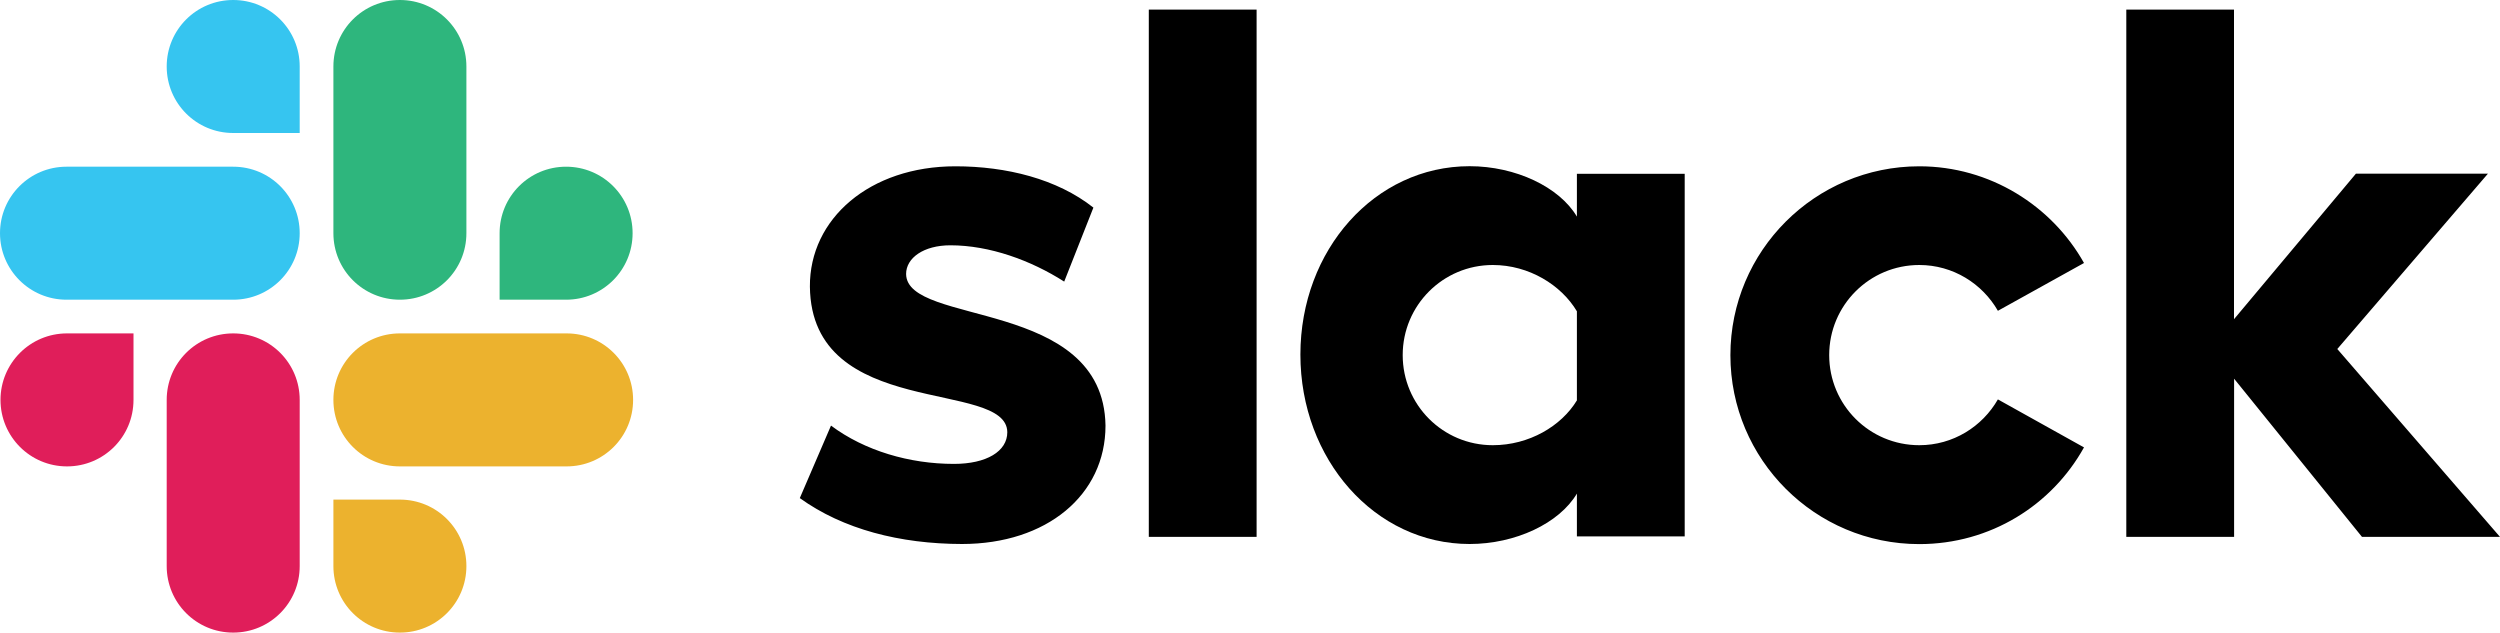
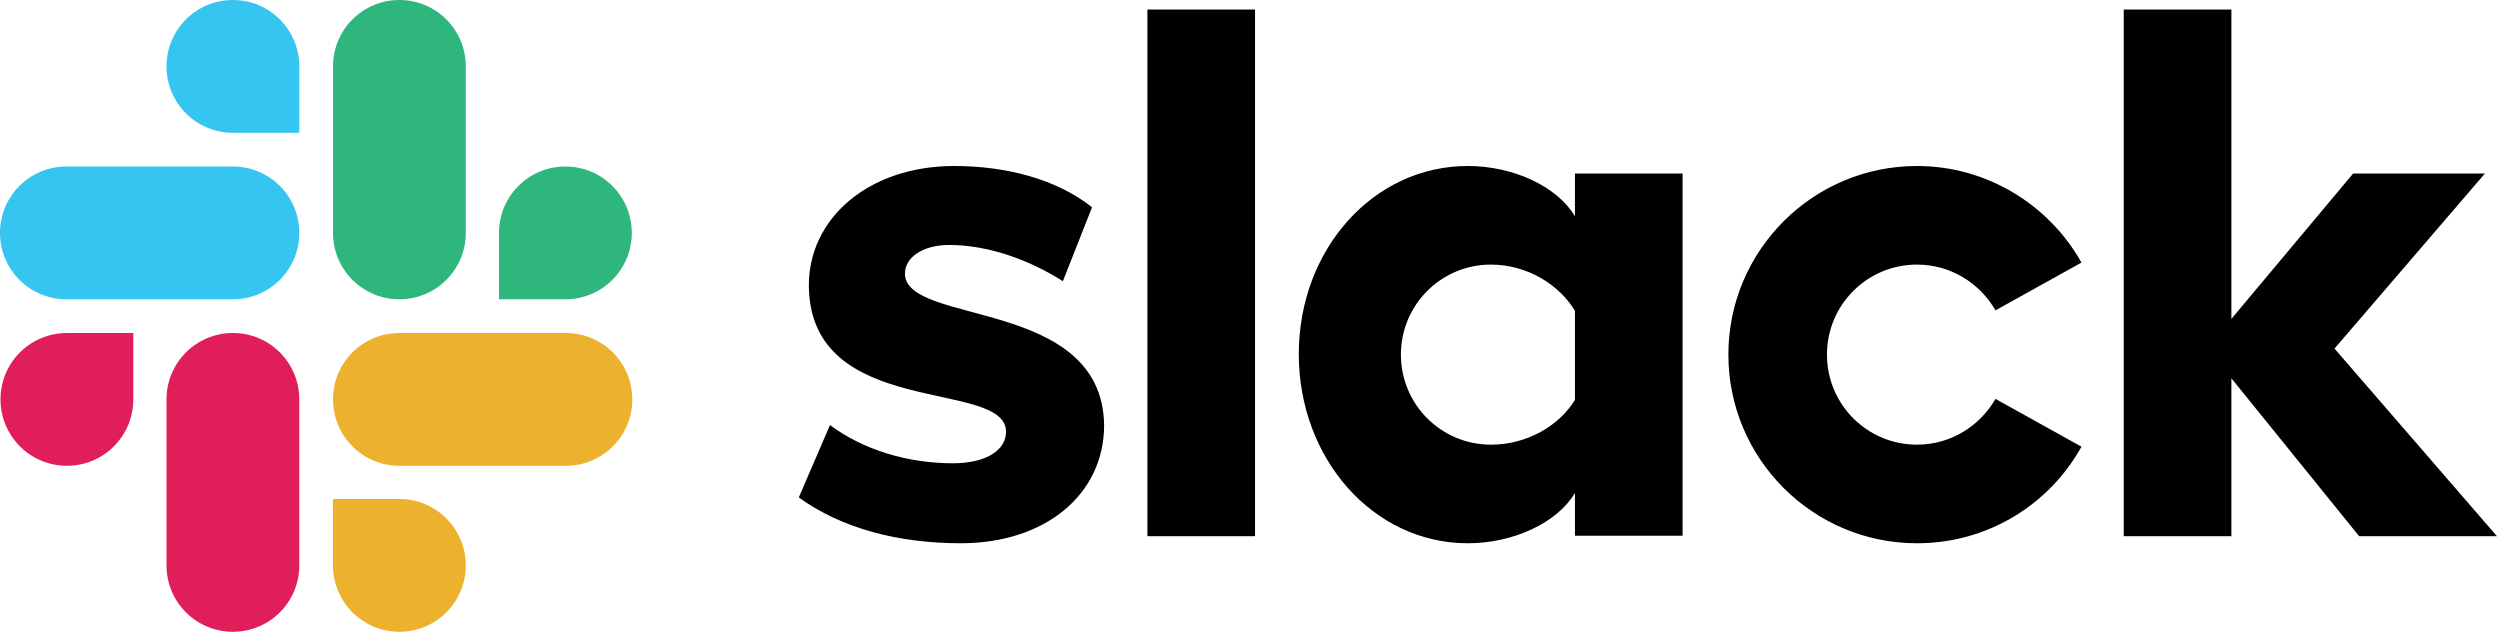
- <svg xmlns="http://www.w3.org/2000/svg" viewBox="0 0 2500 632.6">
-   <path fill-rule="evenodd" d="m799.8 498.1 31.2-72.5c33.7 25.2 78.6 38.3 122.9 38.3 32.7 0 53.4-12.6 53.4-31.7-.5-53.4-195.9-11.6-197.4-145.5-.5-68 59.9-120.4 145.5-120.4 50.9 0 101.7 12.6 138 41.3l-29.2 74c-33.2-21.2-74.5-36.3-113.8-36.3-26.7 0-44.3 12.6-44.3 28.7.5 52.4 197.4 23.7 199.4 151.6 0 69.5-58.9 118.4-143.5 118.4-62-.1-118.9-14.7-162.2-45.9m1198.1-98.7c-15.6 27.2-44.8 45.8-78.6 45.8-49.9 0-90.1-40.3-90.1-90.1s40.3-90.1 90.1-90.1c33.7 0 63 18.6 78.6 45.8L2084 263c-32.2-57.4-94.2-96.7-164.7-96.7-104.3 0-188.9 84.6-188.9 188.9s84.6 188.9 188.9 188.9c71 0 132.5-38.8 164.7-96.7zM1148.8 9.6h107.8v527.3h-107.8zm977.5 0v527.3h107.8V378.7L2362 536.9h138L2337.3 349l150.6-175.3h-132L2234 319.2V9.6z" clip-rule="evenodd" />
-   <path d="M1576.9 400.4c-15.6 25.7-47.8 44.8-84.1 44.8-49.9 0-90.1-40.3-90.1-90.1s40.3-90.1 90.1-90.1c36.3 0 68.5 20.1 84.1 46.3zm0-226.6v42.8c-17.6-29.7-61.4-50.4-107.3-50.4-94.7 0-169.2 83.6-169.2 188.4S1374.9 544 1469.6 544c45.8 0 89.6-20.6 107.3-50.4v42.8h107.8V173.8z" />
-   <g fill-rule="evenodd" clip-rule="evenodd">
-     <path fill="#e01e5a" d="M133.5 399.9c0 36.8-29.7 66.5-66.5 66.5S.5 436.6.5 399.9s29.7-66.5 66.5-66.5h66.5zm33.2 0c0-36.8 29.7-66.5 66.5-66.5s66.5 29.7 66.5 66.5v166.2c0 36.8-29.7 66.5-66.5 66.5s-66.5-29.7-66.5-66.5z" />
-     <path fill="#36c5f0" d="M233.2 133c-36.8 0-66.5-29.7-66.5-66.5S196.4 0 233.2 0s66.5 29.7 66.5 66.5V133zm0 33.7c36.8 0 66.5 29.7 66.5 66.5s-29.7 66.5-66.5 66.5H66.5C29.7 299.7 0 269.9 0 233.2s29.7-66.5 66.5-66.5z" />
-     <path fill="#2eb67d" d="M499.6 233.2c0-36.8 29.7-66.5 66.5-66.5s66.5 29.7 66.5 66.5-29.7 66.5-66.5 66.5h-66.5zm-33.2 0c0 36.8-29.7 66.5-66.5 66.5s-66.5-29.7-66.5-66.5V66.5c0-36.8 29.7-66.5 66.5-66.5s66.5 29.7 66.5 66.5z" />
-     <path fill="#ecb22e" d="M399.9 499.6c36.8 0 66.5 29.7 66.5 66.5s-29.7 66.5-66.5 66.5-66.5-29.7-66.5-66.5v-66.5zm0-33.2c-36.8 0-66.5-29.7-66.5-66.5s29.7-66.5 66.5-66.5h166.7c36.8 0 66.5 29.7 66.5 66.5s-29.7 66.5-66.5 66.5z" />
-   </g>
+ <svg xmlns="http://www.w3.org/2000/svg" viewBox="0 0 512 130">
+   <path d="m163.593 101.885l6.387-14.835c6.902 5.151 16.07 7.83 25.136 7.83c6.696 0 10.92-2.576 10.92-6.49c-.103-10.92-40.074-2.37-40.383-29.773c-.103-13.907 12.26-24.621 29.772-24.621c10.405 0 20.81 2.575 28.227 8.447l-5.975 15.144c-6.799-4.327-15.246-7.417-23.282-7.417c-5.46 0-9.065 2.575-9.065 5.872c.103 10.714 40.383 4.842 40.795 31.008c0 14.217-12.053 24.21-29.36 24.21c-12.672 0-24.313-2.988-33.172-9.375m245.08-20.192l17.616 9.787c-6.593 11.847-19.161 19.78-33.687 19.78c-21.325 0-38.632-17.307-38.632-38.632s17.307-38.632 38.632-38.632c14.423 0 27.094 8.035 33.687 19.78l-17.616 9.786c-3.194-5.563-9.169-9.374-16.071-9.374c-10.199 0-18.44 8.241-18.44 18.44s8.241 18.44 18.44 18.44c6.902 0 12.877-3.812 16.07-9.375M234.984 1.957h22.046v107.86h-22.046zm199.958 0h22.046v63.356l24.93-29.772h26.991l-30.802 35.85l33.275 38.426h-28.227L456.988 77.47v32.347h-22.046zM322.55 81.9V63.665c-3.194-5.357-9.787-9.477-17.204-9.477c-10.2 0-18.44 8.241-18.44 18.44s8.24 18.44 18.44 18.44c7.417 0 14.01-3.915 17.204-9.169m0-46.358h22.046v74.173H322.55v-8.756c-3.606 6.078-12.569 10.302-21.943 10.302c-19.368 0-34.614-17.307-34.614-38.735s15.246-38.529 34.614-38.529c9.374 0 18.337 4.224 21.943 10.302z" />
+   <path fill="#e01e5a" d="M27.3 81.796c0 7.52-6.078 13.599-13.599 13.599A13.585 13.585 0 0 1 .103 81.796c0-7.52 6.078-13.598 13.598-13.598H27.3zm6.799 0c0-7.52 6.078-13.598 13.598-13.598s13.599 6.078 13.599 13.598v33.996c0 7.52-6.078 13.599-13.599 13.599A13.585 13.585 0 0 1 34.1 115.792z" />
+   <path fill="#36c5f0" d="M47.697 27.197A13.585 13.585 0 0 1 34.1 13.598C34.099 6.078 40.177 0 47.697 0s13.599 6.078 13.599 13.598v13.599zm0 6.902c7.52 0 13.599 6.078 13.599 13.598s-6.078 13.599-13.599 13.599H13.598A13.585 13.585 0 0 1 0 47.697C0 40.177 6.078 34.1 13.598 34.1z" />
+   <path fill="#2eb67d" d="M102.194 47.697c0-7.52 6.078-13.598 13.598-13.598s13.599 6.078 13.599 13.598s-6.078 13.599-13.599 13.599h-13.598zm-6.8 0c0 7.52-6.077 13.599-13.598 13.599a13.585 13.585 0 0 1-13.598-13.599V13.598C68.198 6.078 74.276 0 81.796 0s13.599 6.078 13.599 13.598z" />
+   <path fill="#ecb22e" d="M81.796 102.194c7.52 0 13.599 6.078 13.599 13.598s-6.078 13.599-13.599 13.599a13.585 13.585 0 0 1-13.598-13.599v-13.598zm0-6.8a13.585 13.585 0 0 1-13.598-13.598c0-7.52 6.078-13.598 13.598-13.598h34.1c7.52 0 13.598 6.078 13.598 13.598s-6.078 13.599-13.599 13.599z" />
</svg>
